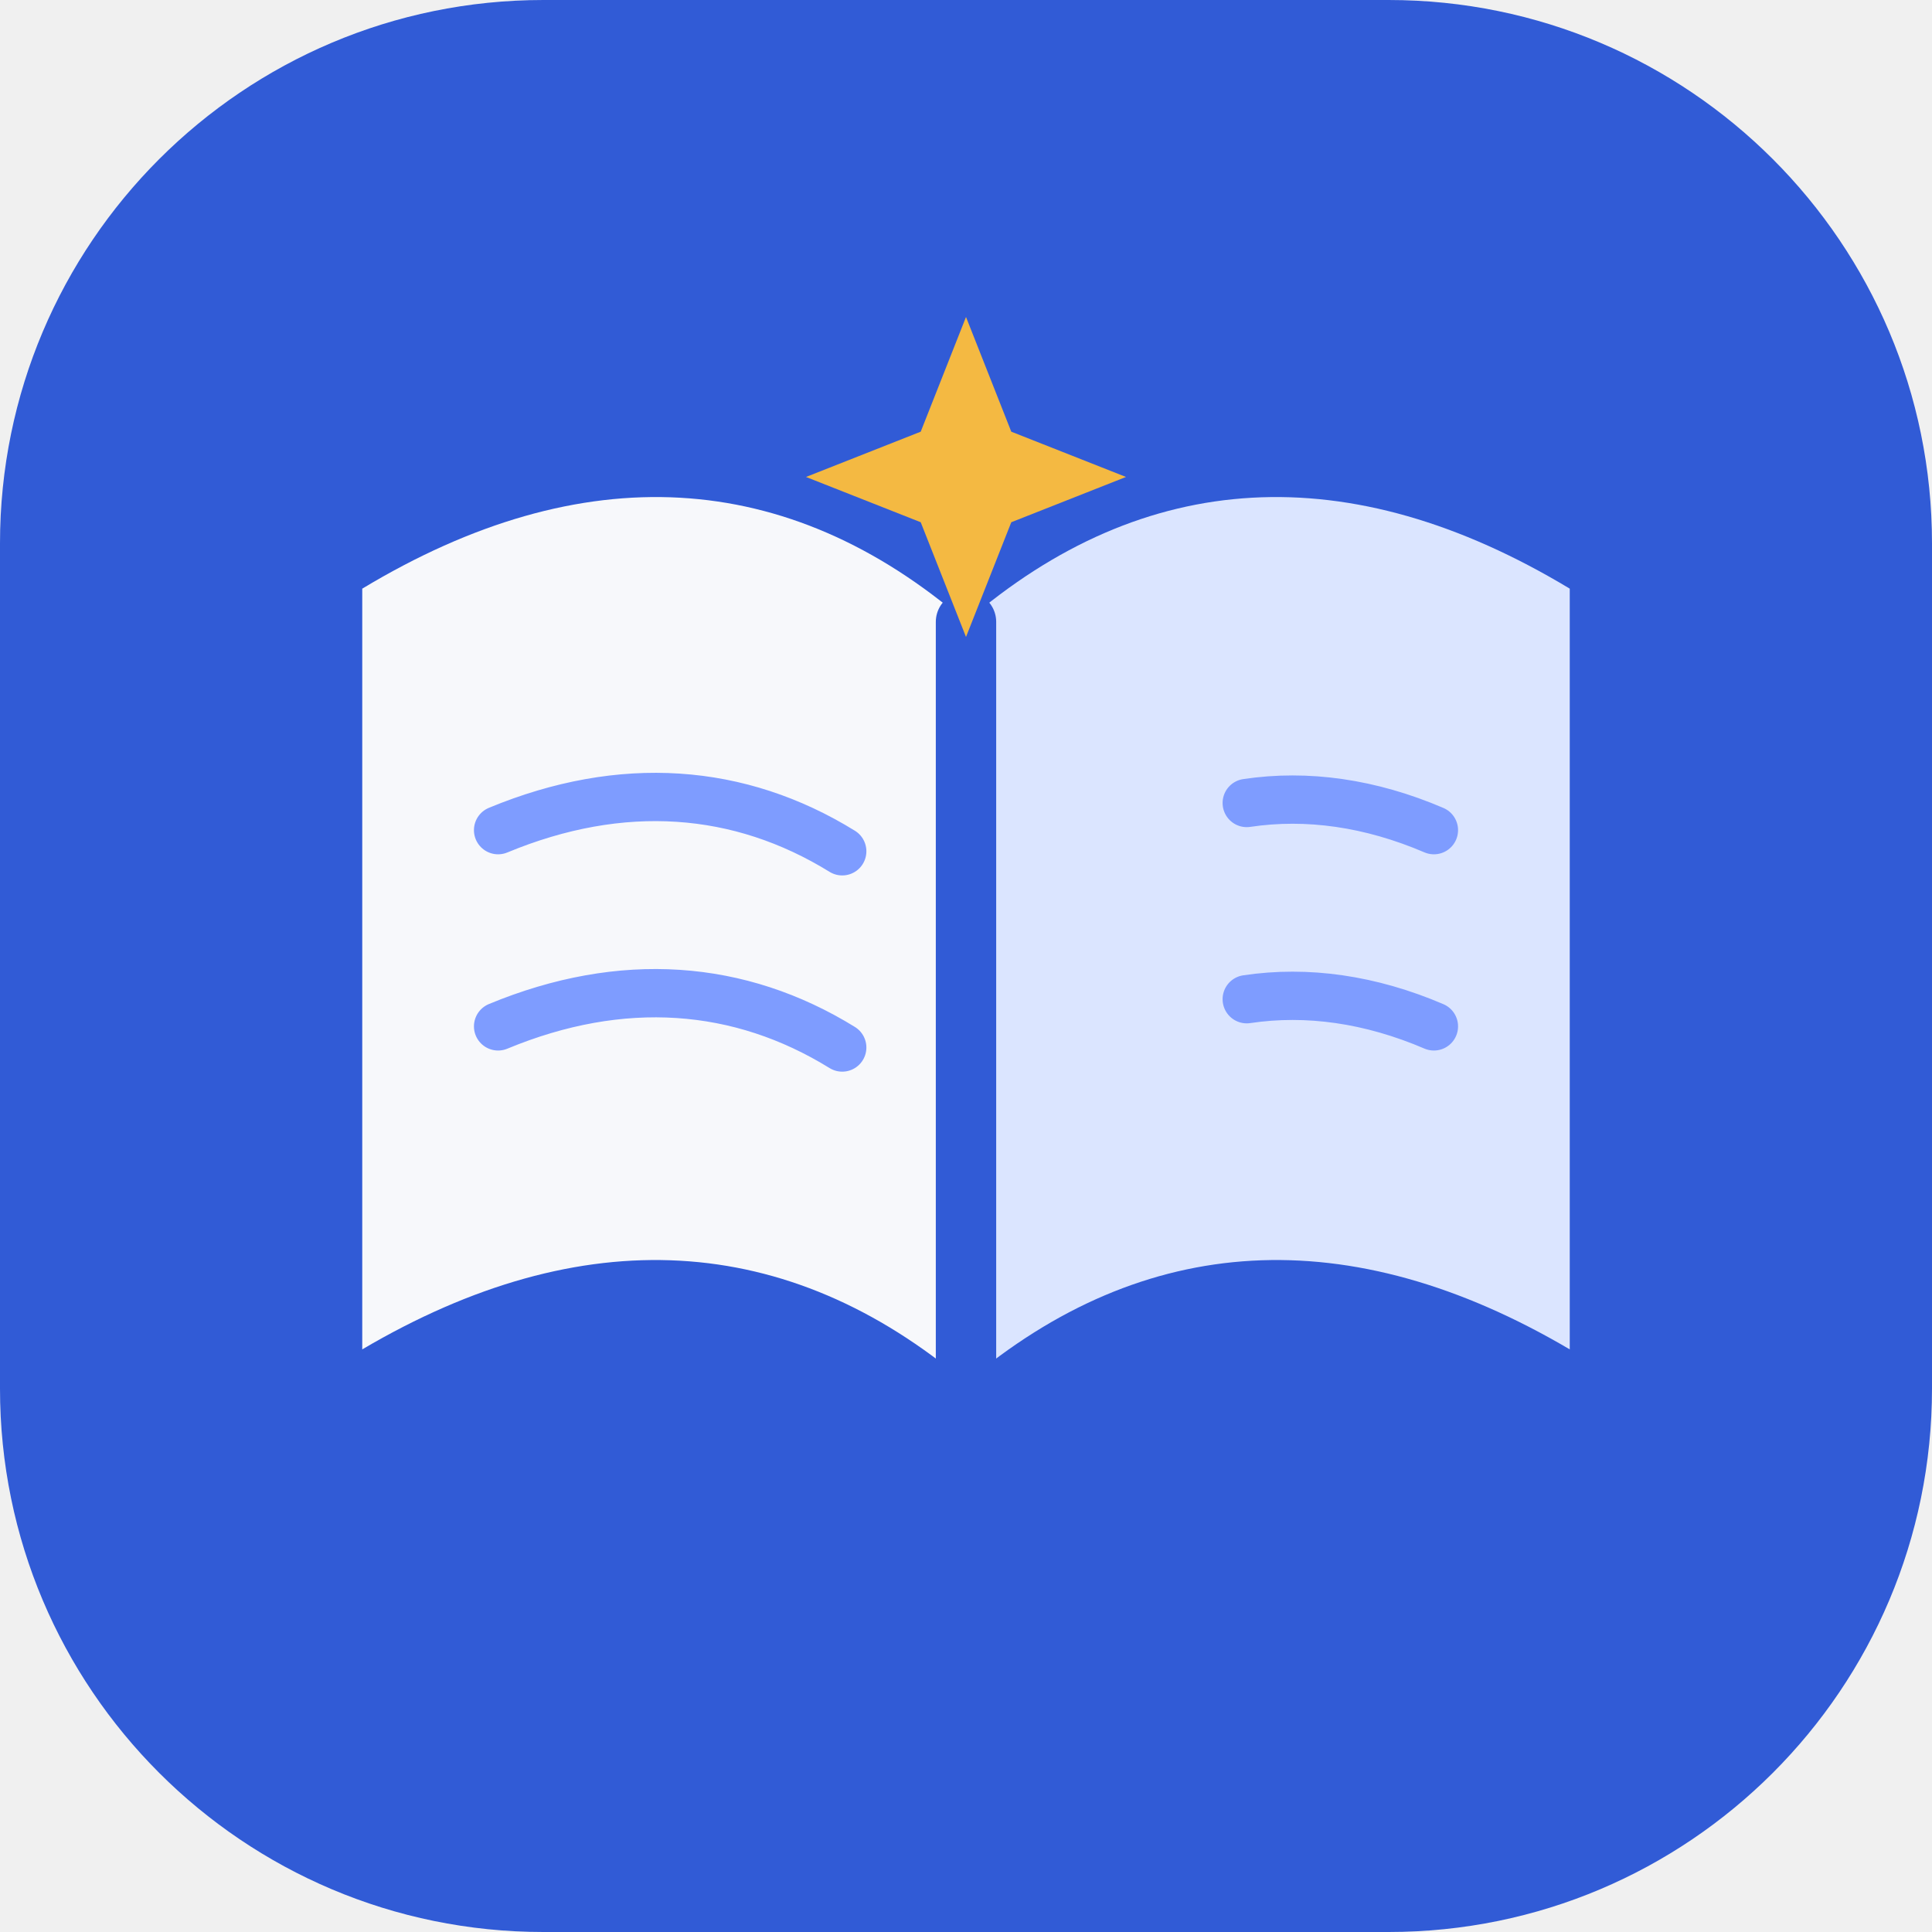
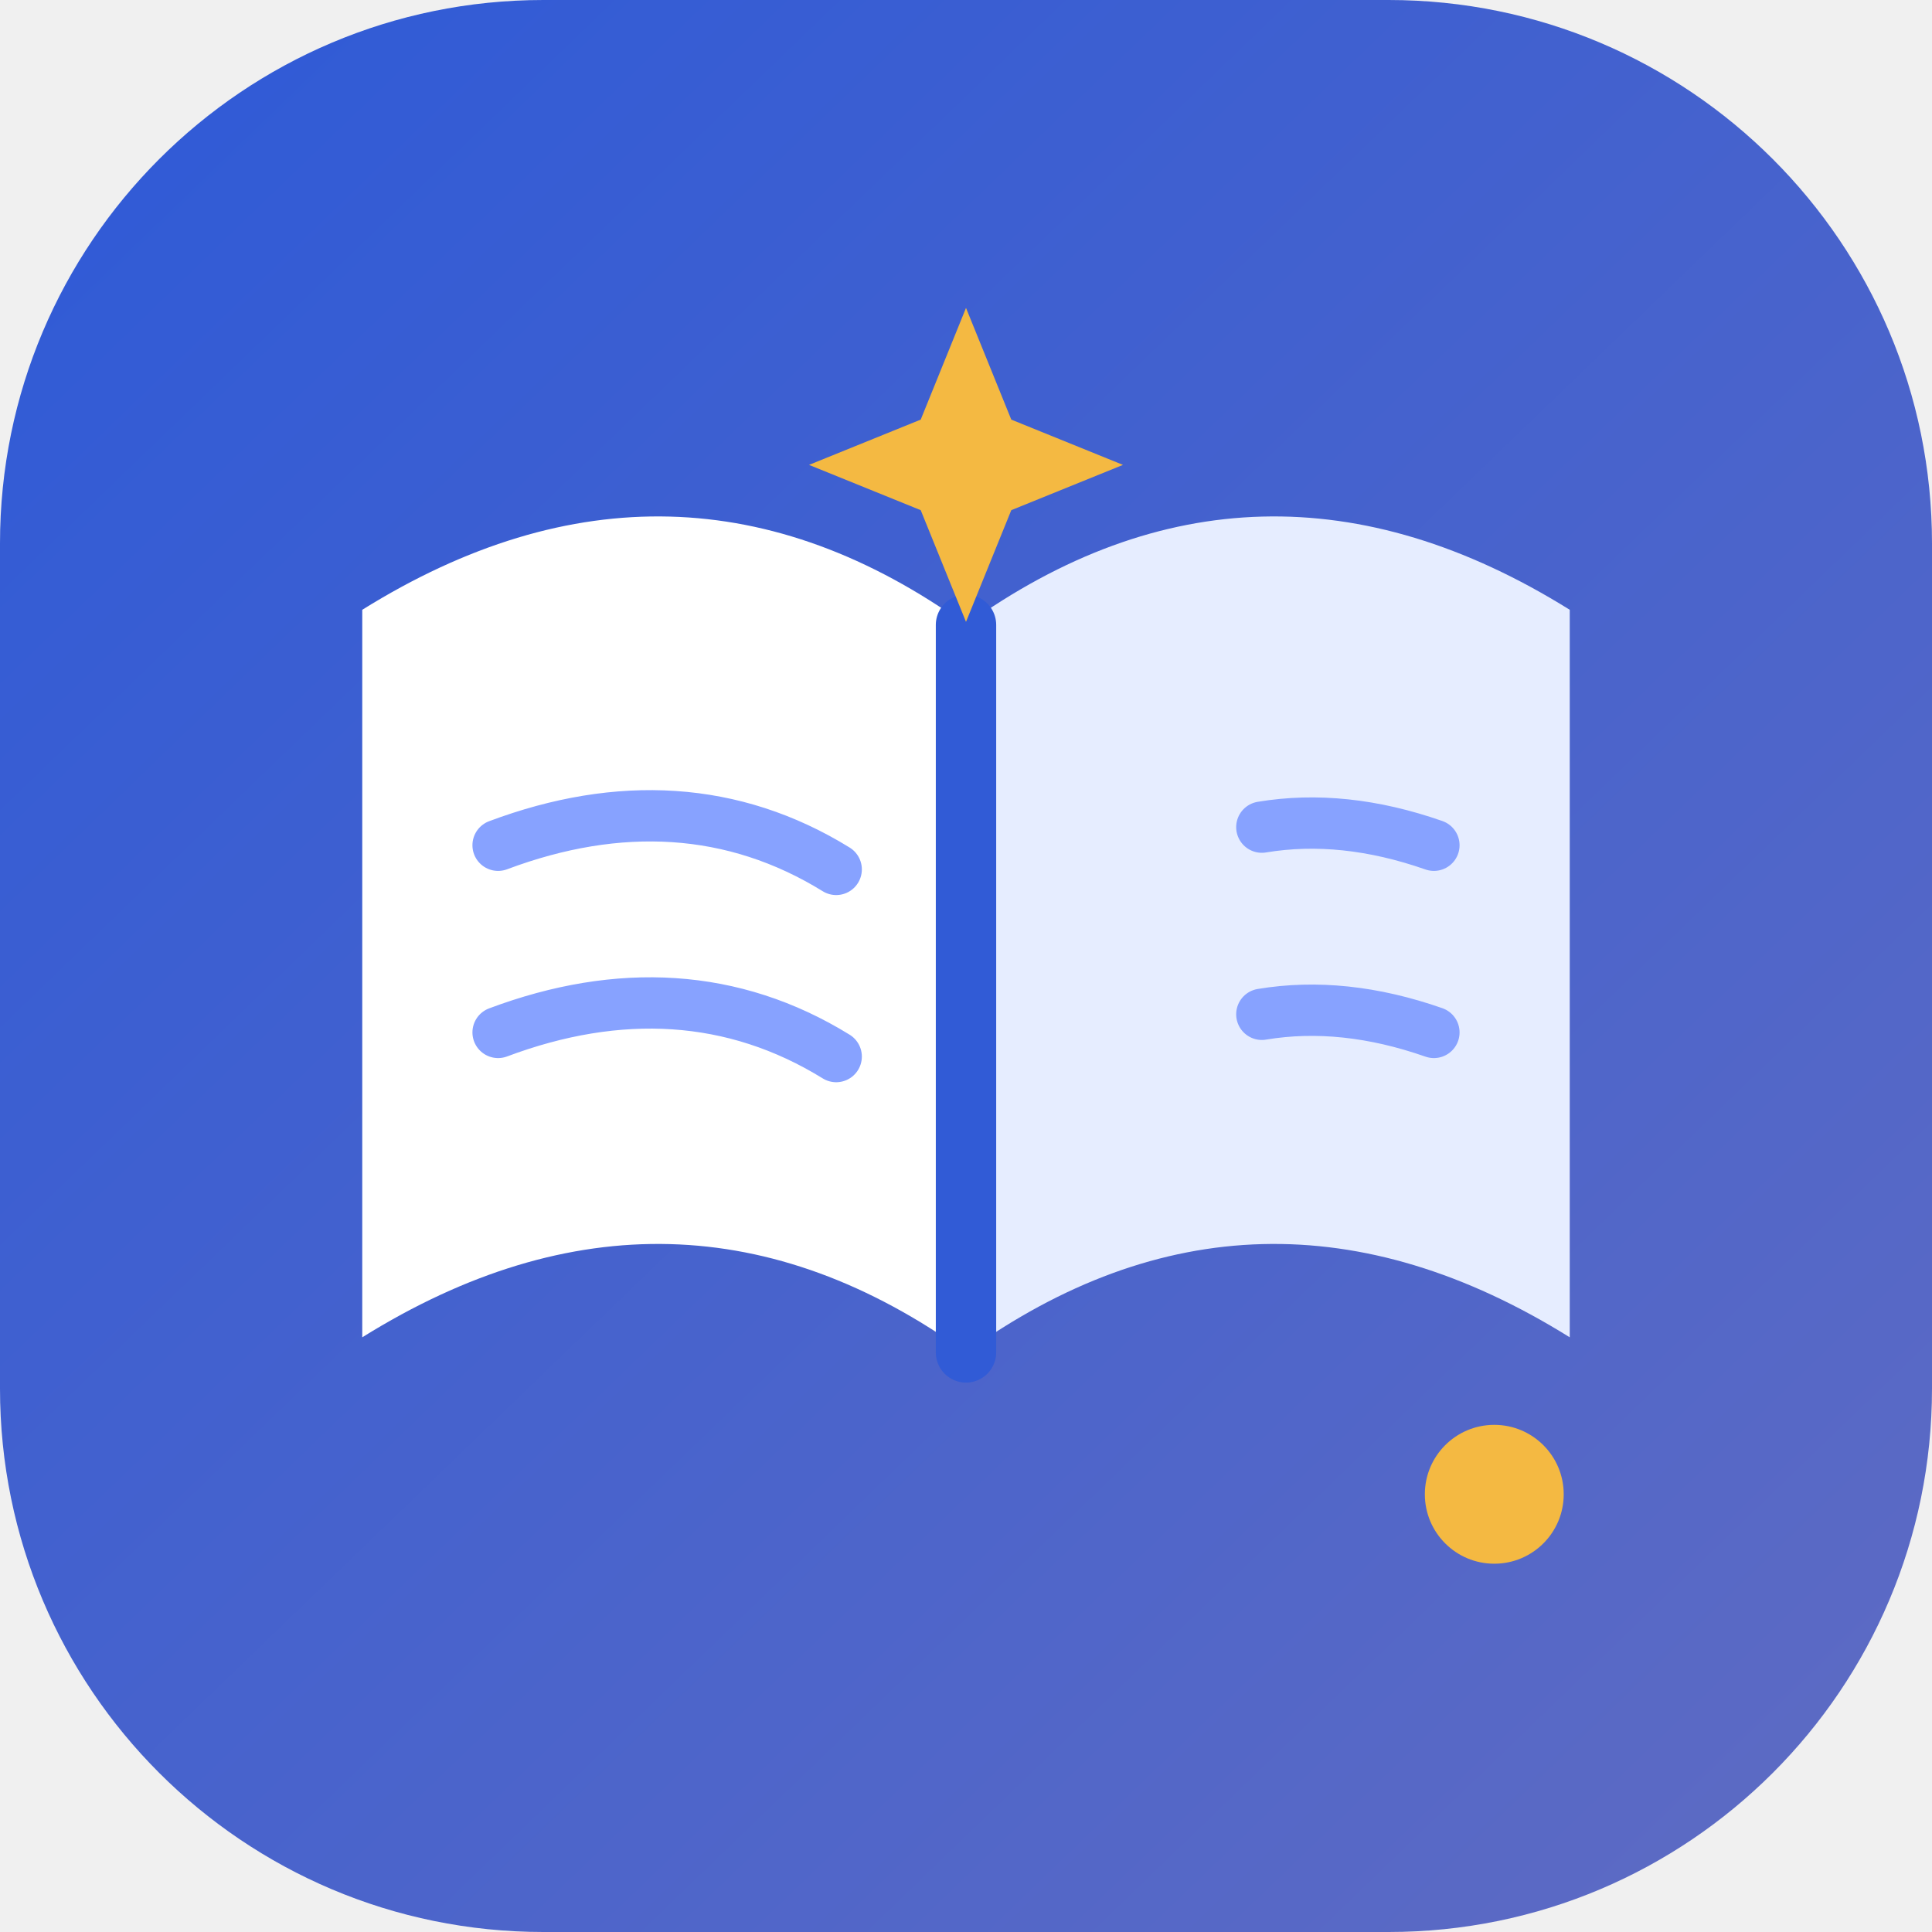
<svg xmlns="http://www.w3.org/2000/svg" width="64" height="64" viewBox="0 0 64 64">
-   <rect width="64" height="64" rx="18" fill="#315bd6" />
-   <path d="M12 19.5c7.3-4.4 14.1-4 20 1.1v25.2c-5.9-5-12.7-5.4-20-1.1V19.5Z" fill="#f7f8fb" />
-   <path d="M52 19.5c-7.3-4.4-14.1-4-20 1.1v25.2c5.9-5 12.7-5.4 20-1.1V19.5Z" fill="#dbe5ff" />
-   <path d="M32 20.6v25.2" fill="none" stroke="#315bd6" stroke-width="2" stroke-linecap="round" />
-   <path d="M16.5 27.5c4.1-1.7 8-1.4 11.4.7M16.5 34c4.1-1.7 8-1.4 11.4.7M47.5 27.5c-2.1-.9-4.2-1.2-6.2-.9M47.5 34c-2.1-.9-4.2-1.2-6.2-.9" fill="none" stroke="#7e9cff" stroke-width="1.6" stroke-linecap="round" />
-   <path d="m32 10.5 1.5 3.8 3.8 1.5-3.8 1.5-1.5 3.8-1.5-3.8-3.8-1.5 3.8-1.5 1.5-3.8Z" fill="#f4b942" />
+   <defs>
+     <linearGradient id="markGradient" x1="5" y1="4" x2="59" y2="60" gradientUnits="userSpaceOnUse">
+       <stop stop-color="#315bd6" />
+       <stop offset="1" stop-color="#5c6ac4" />
+     </linearGradient>
+   </defs>
+   <rect width="64" height="64" rx="18" fill="url(#markGradient)" />
+   <path d="M12 20.2c6.9-4.3 13.6-4.1 20 .5v24.1c-6.4-4.6-13.1-4.8-20-.5V20.2Z" fill="#fff" />
+   <path d="M52 20.2c-6.9-4.3-13.6-4.1-20 .5v24.1c6.4-4.6 13.1-4.8 20-.5V20.2Z" fill="#e6edff" />
+   <path d="M32 20.7v24.1" fill="none" stroke="#315bd6" stroke-width="2" stroke-linecap="round" />
+   <path d="M16.5 28c4-1.5 7.8-1.3 11.2.8M16.5 34.2c4-1.5 7.8-1.3 11.2.8M47.5 28c-2-.7-3.9-.9-5.7-.6M47.5 34.2c-2-.7-3.9-.9-5.7-.6" fill="none" stroke="#87a2ff" stroke-width="1.7" stroke-linecap="round" />
+   <path d="m32 10.2 1.5 3.7 3.7 1.5-3.7 1.5-1.5 3.7-1.5-3.7-3.7-1.5 3.7-1.5 1.5-3.7Z" fill="#f4b942" />
+   <circle cx="49.5" cy="49.5" r="2.3" fill="#f4b942" />
</svg>
